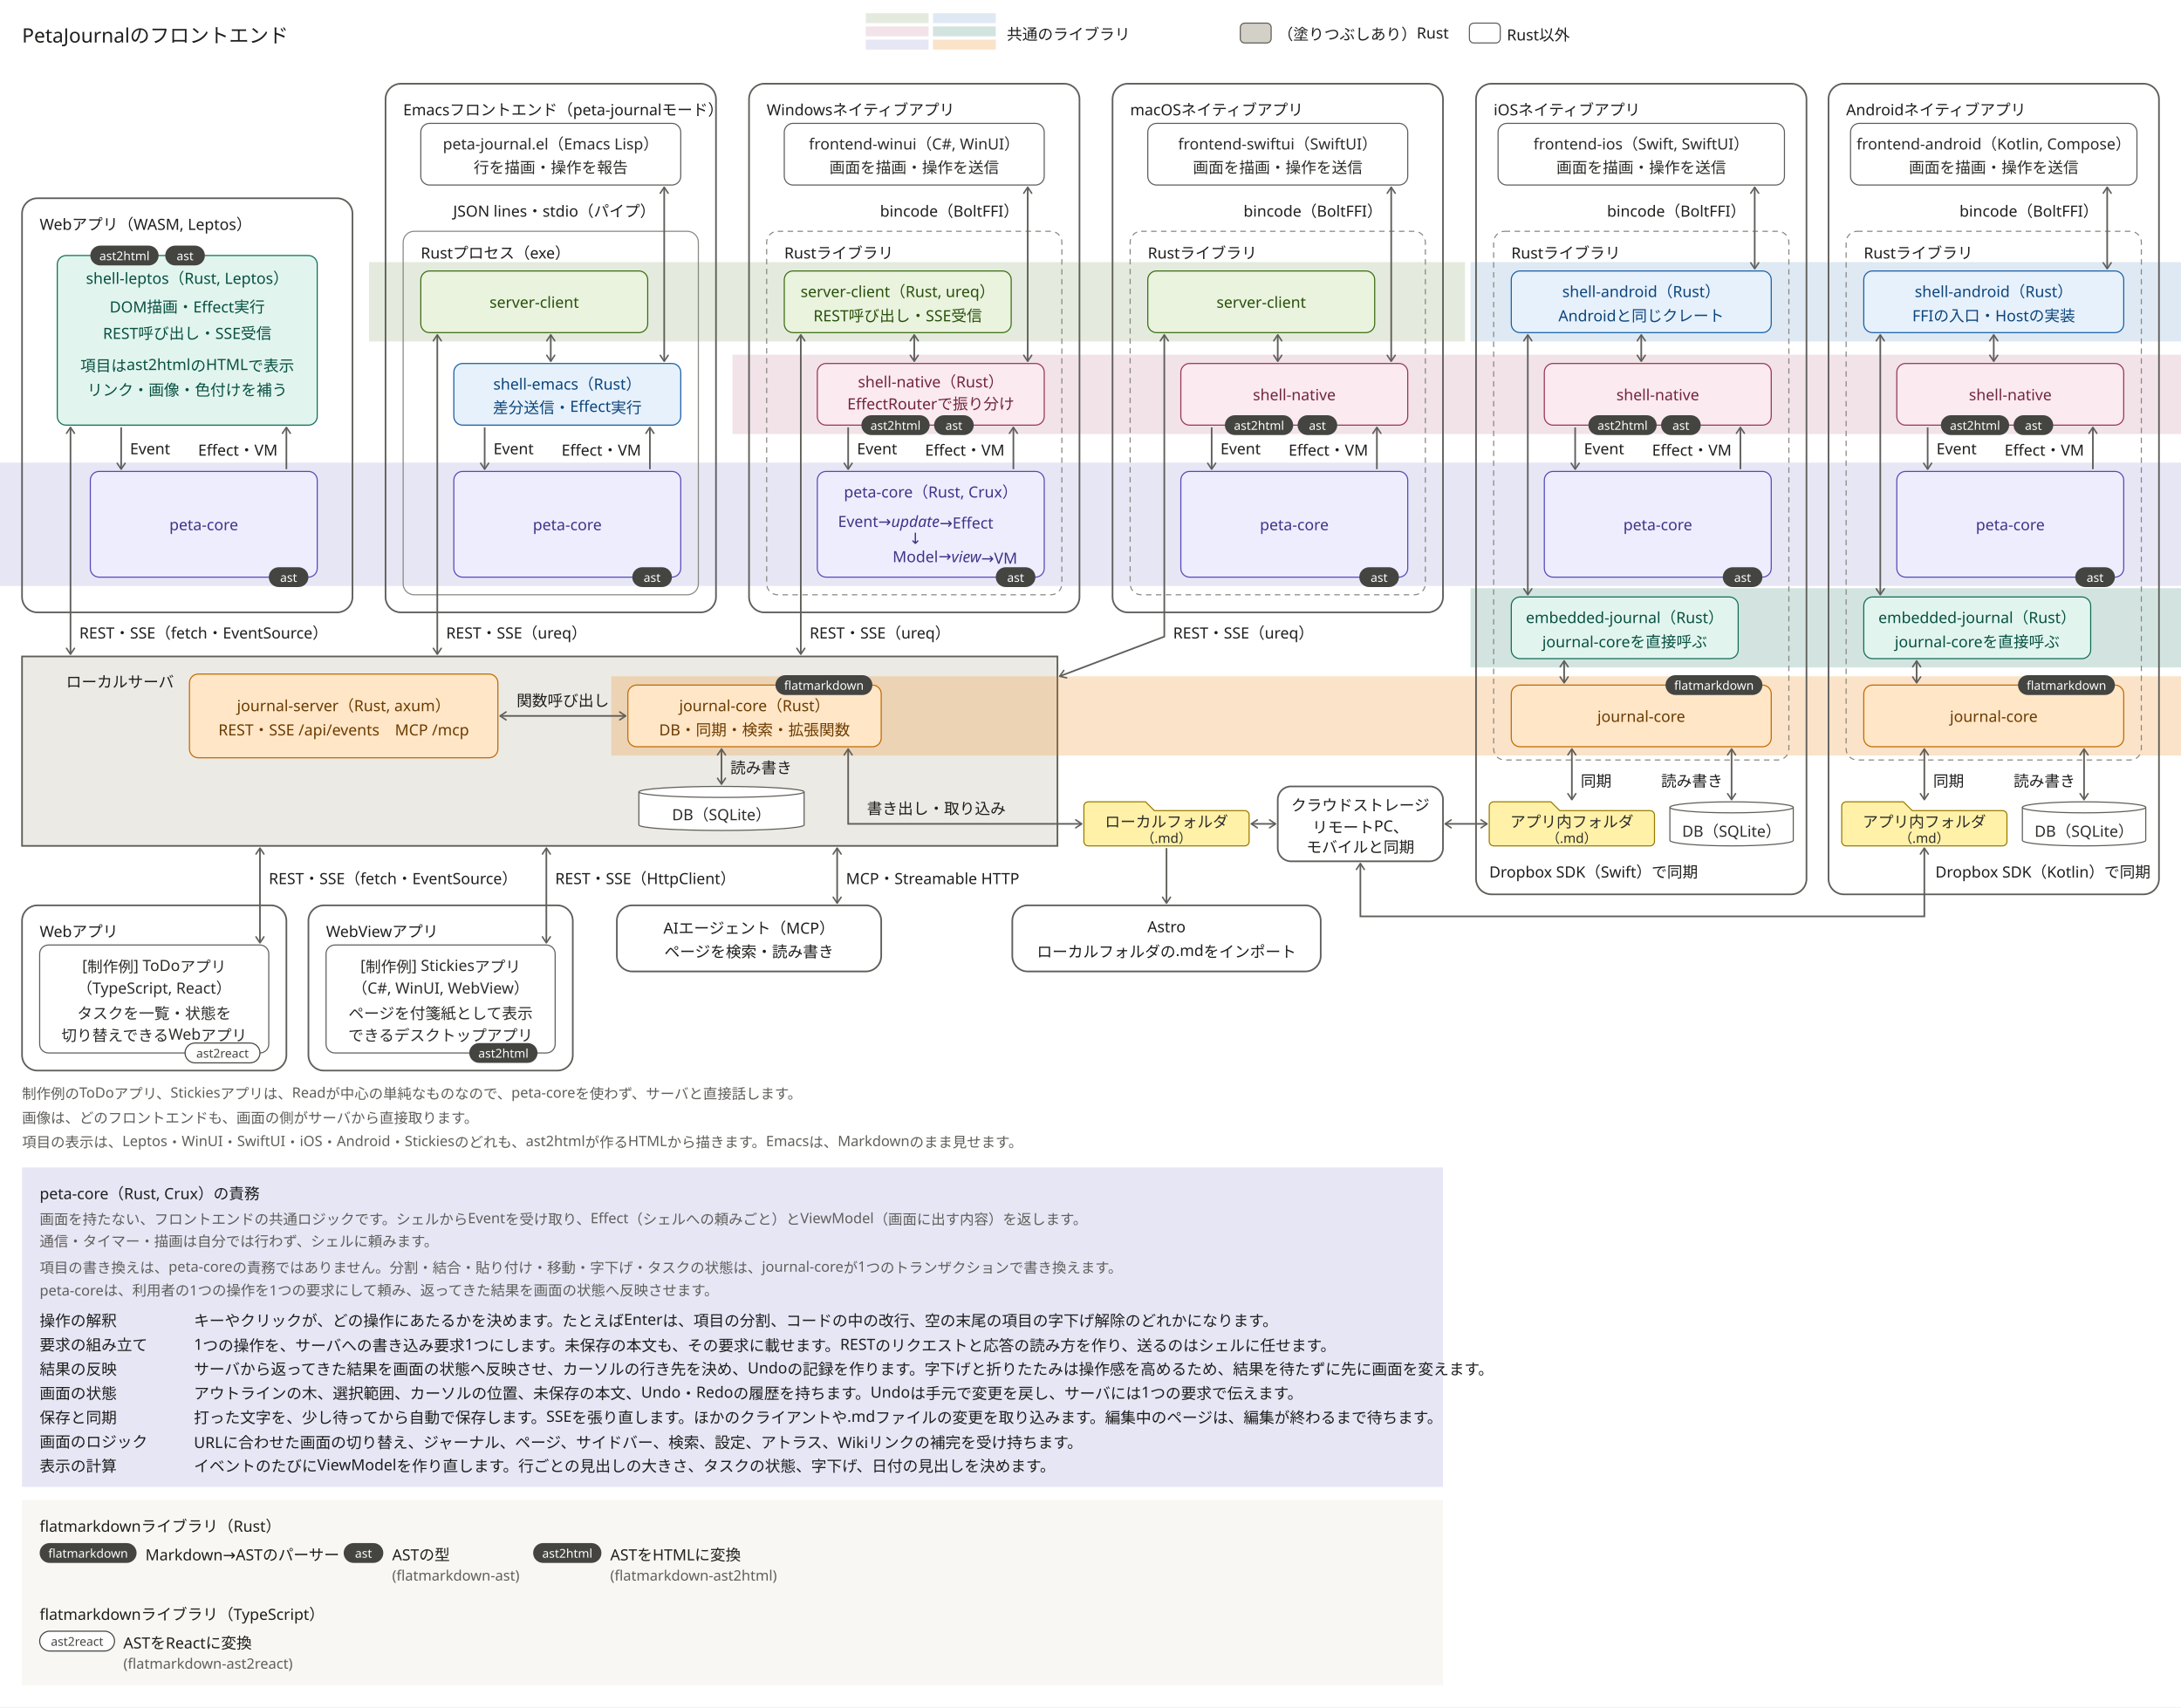
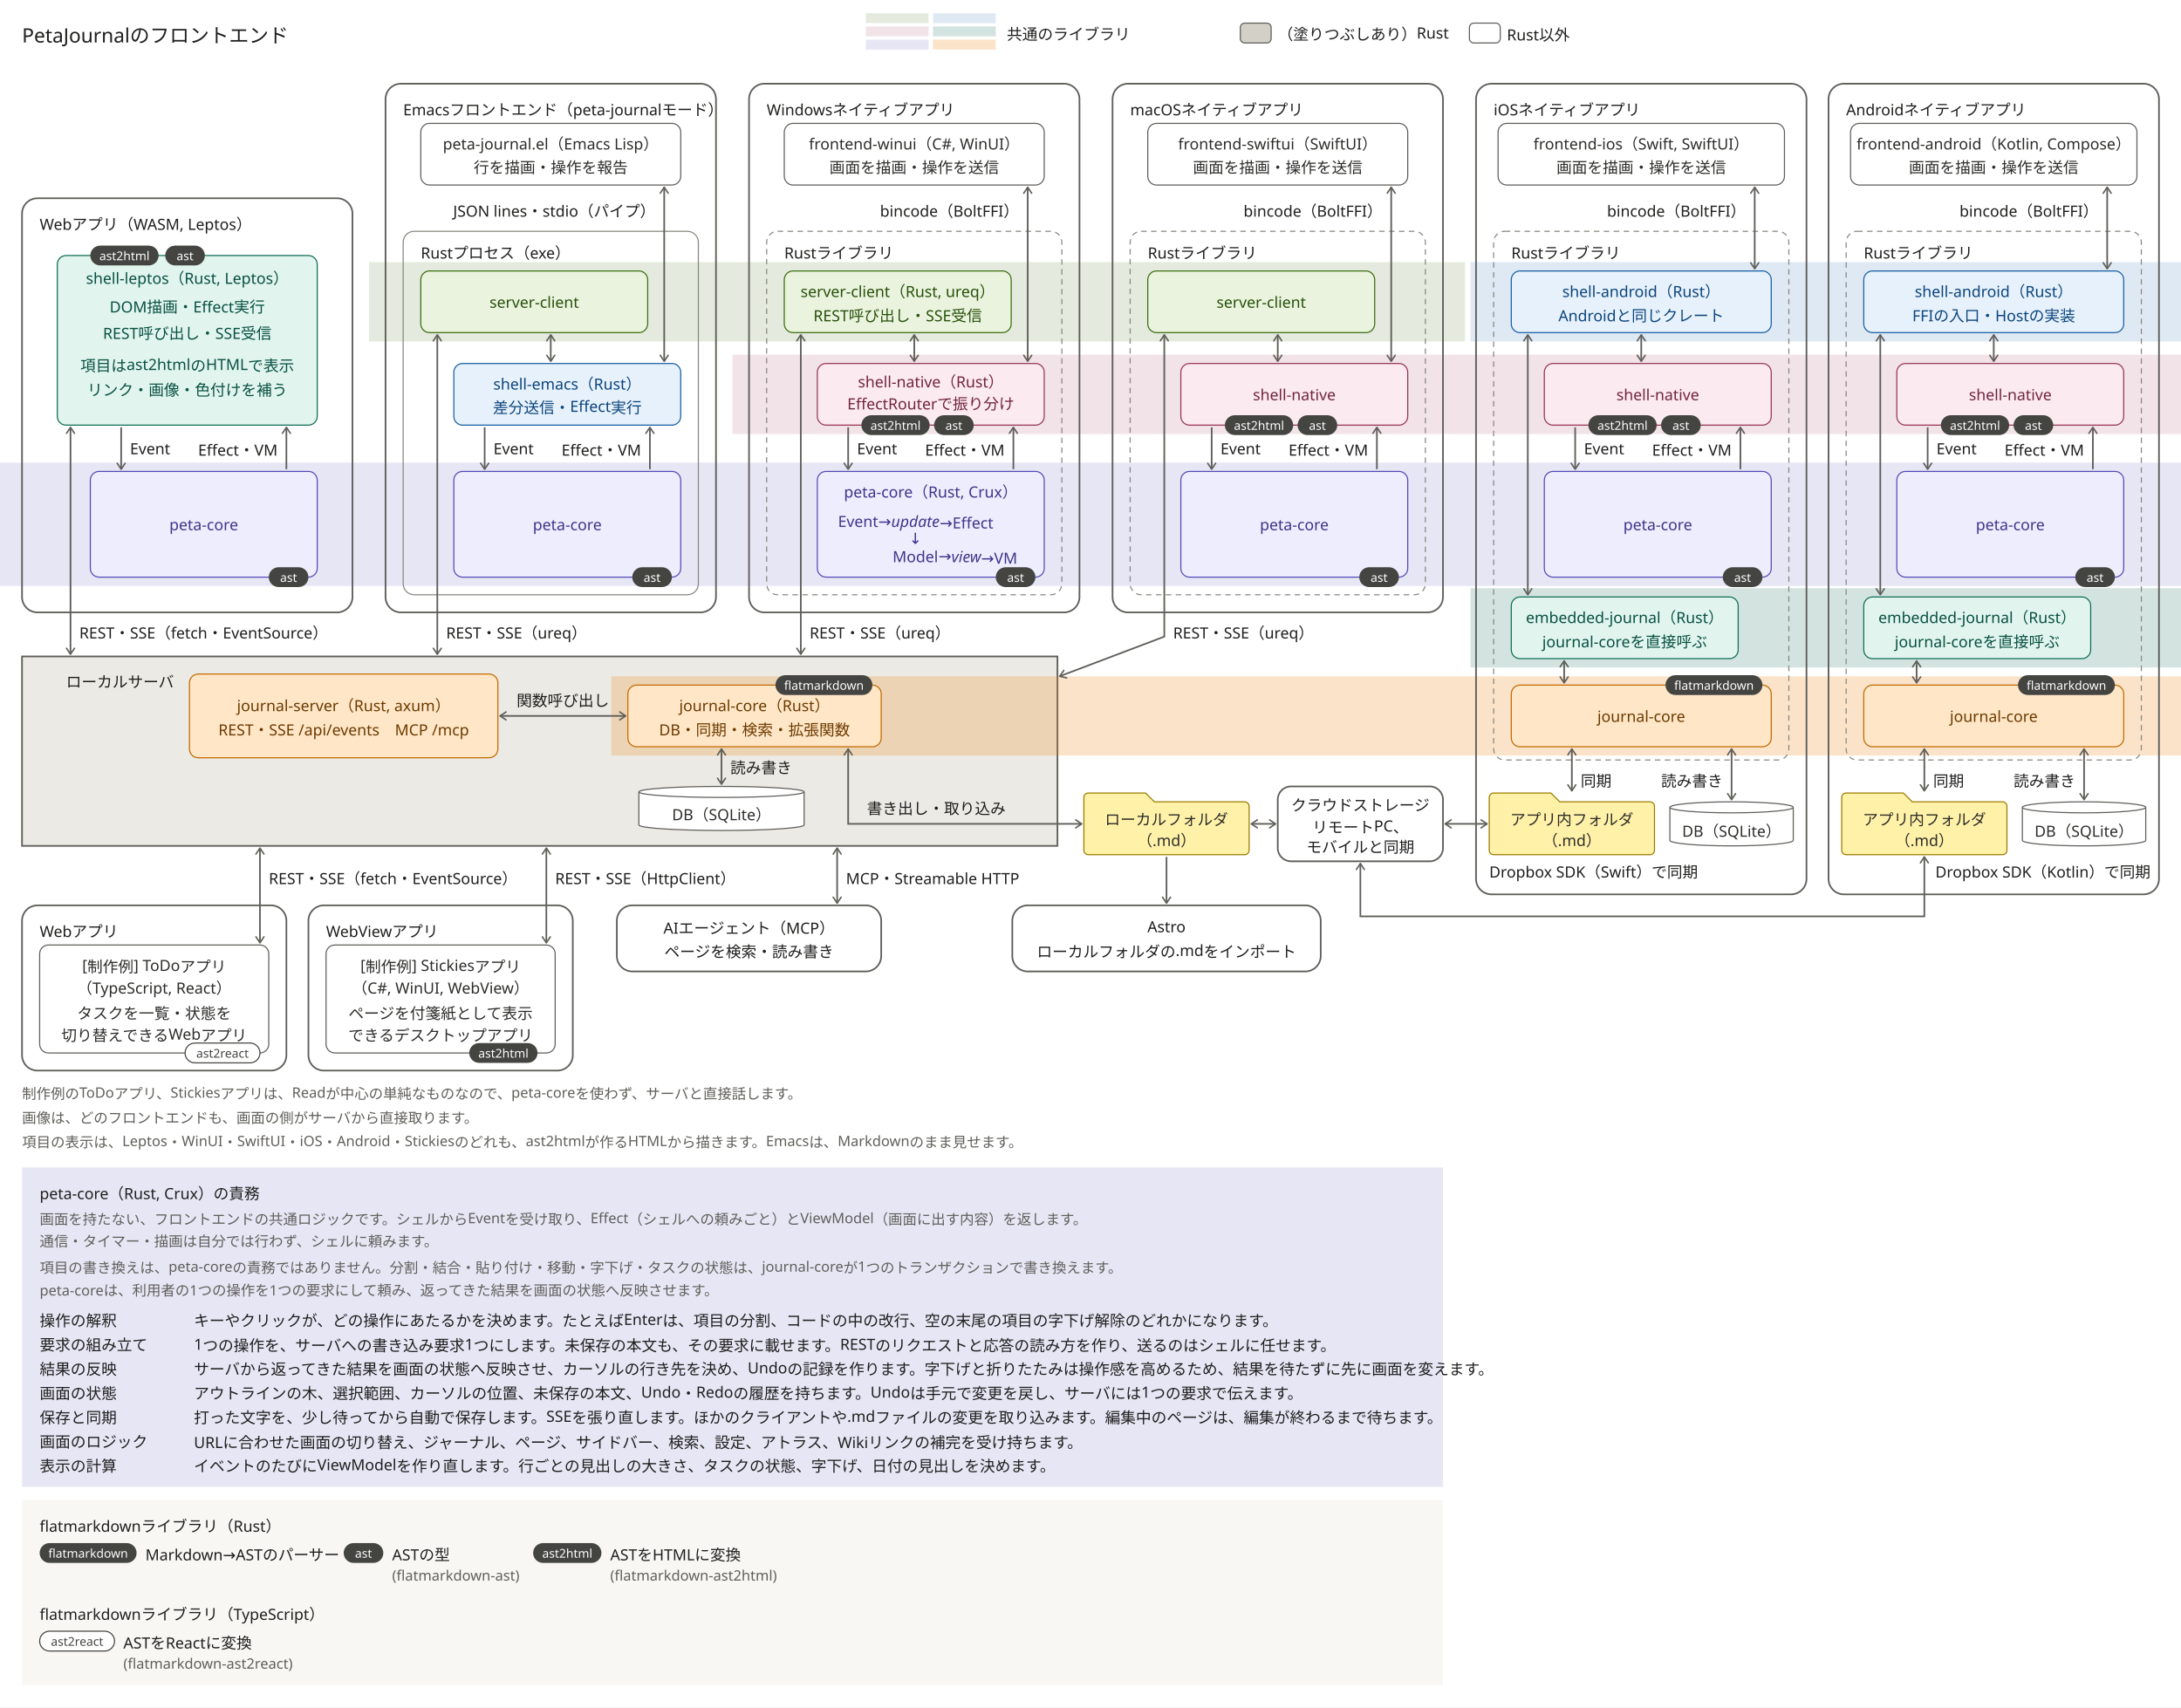
<svg xmlns="http://www.w3.org/2000/svg" width="1980" height="1550" viewBox="0 0 1980 1550" role="img">
  <defs>
    <marker id="arrow" viewBox="0 0 10 10" refX="8" refY="5" markerWidth="6" markerHeight="6" orient="auto-start-reverse">
      <path d="M2 1L8 5L2 9" fill="none" stroke="#5F5E5A" stroke-width="1.5" stroke-linecap="round" stroke-linejoin="round" />
    </marker>
    <style>
text { font-family: "Hiragino Sans", "Yu Gothic UI", "Meiryo", "Noto Sans JP", sans-serif; font-size: 14px; fill: #1F1E1D; }
.th { font-weight: 500; }
.note { font-size: 13px; fill: #5F5E5A; }
.arr { stroke: #5F5E5A; stroke-width: 1.5; fill: none; }
.frame { fill: none; stroke: #5F5E5A; stroke-width: 1.5; }
.inner { fill: none; stroke: #888780; stroke-width: 1; stroke-dasharray: 5 4; }
.teal rect { fill: #E1F5EE; stroke: #0F6E56; stroke-width: 1; }
.teal text { fill: #085041; }
.purple rect { fill: #EEEDFE; stroke: #534AB7; stroke-width: 1; }
.purple text { fill: #3C3489; }
.coral rect { fill: #FFE6C7; stroke: #C26A00; stroke-width: 1; }
.coral text { fill: #6B3A00; }
.gray rect { fill: #F1EFE8; stroke: #5F5E5A; stroke-width: 1; }
.gray text { fill: #2C2C2A; }
.blue rect { fill: #E6F1FB; stroke: #185FA5; stroke-width: 1; }
.blue text { fill: #0C447C; }
.pink rect { fill: #FBEAF0; stroke: #993556; stroke-width: 1; }
.pink text { fill: #72243E; }
.green rect { fill: #EAF3DE; stroke: #3B6D11; stroke-width: 1; }
.green text { fill: #27500A; }
.teal rect { fill: #E1F5EE; stroke: #0F6E56; stroke-width: 1; }
.teal text { fill: #085041; }
.other rect { fill: #FFFFFF; }
.store path { fill: #FFFFFF; stroke: #5F5E5A; stroke-width: 1; stroke-linejoin: round; }
.store path.folder { fill: #FFF1A8; stroke: #9A7B00; }
.chip rect { fill: #444441; stroke: none; }
.chip text { fill: #FFFFFF; font-size: 11px; font-weight: 500; }
.wip rect { stroke-dasharray: 5 4; }
.badge rect { fill: #FAEEDA; stroke: #BA7517; stroke-width: 1; }
.badge text { fill: #854F0B; font-size: 12px; font-weight: 500; }
</style>
  </defs>
  <rect x="0" y="0" width="1980" height="1550" fill="#FFFFFF" />
  <rect x="0" y="420" width="1980" height="112" fill="#534AB7" fill-opacity="0.14" />
  <rect x="335" y="238" width="995" height="72" fill="#3B6D11" fill-opacity="0.14" />
  <rect x="665" y="322" width="1315" height="72" fill="#993556" fill-opacity="0.14" />
  <rect x="1335" y="238" width="645" height="72" fill="#185FA5" fill-opacity="0.14" />
  <rect x="1335" y="534" width="645" height="72" fill="#0F6E56" fill-opacity="0.18" />
  <rect class="frame" x="20" y="596" width="940" height="172" style="fill:#ECEAE4" />
  <rect x="555" y="614" width="1425" height="72" fill="#E8830C" fill-opacity="0.22" />
  <text class="th" x="20" y="30" dominant-baseline="central" style="font-size:18px">PetaJournalのフロントエンド</text>
  <rect x="786" y="12" width="57" height="9" fill="#3B6D11" fill-opacity="0.14" />
  <rect x="786" y="24" width="57" height="9" fill="#993556" fill-opacity="0.14" />
  <rect x="786" y="36" width="57" height="9" fill="#534AB7" fill-opacity="0.14" />
  <rect x="847" y="12" width="57" height="9" fill="#185FA5" fill-opacity="0.14" />
  <rect x="847" y="24" width="57" height="9" fill="#0F6E56" fill-opacity="0.18" />
  <rect x="847" y="36" width="57" height="9" fill="#E8830C" fill-opacity="0.22" />
  <text x="914" y="30" dominant-baseline="central">共通のライブラリ</text>
  <g class="gray">
    <rect x="1126" y="21" width="28" height="18" rx="4" style="fill:#D3D1C7" />
    <text x="1160" y="30" dominant-baseline="central" style="fill:#1F1E1D">（塗りつぶしあり）Rust</text>
  </g>
  <g class="gray other">
    <rect x="1334" y="21" width="28" height="18" rx="4" />
    <text x="1368" y="30" dominant-baseline="central" style="fill:#1F1E1D">Rust以外</text>
  </g>
  <g transform="translate(0,56)">
    <rect class="frame" x="20" y="124" width="300" height="376" rx="14" />
    <text class="th" x="36" y="146" dominant-baseline="central">Webアプリ（WASM, Leptos）</text>
    <rect class="frame" x="350" y="20" width="300" height="480" rx="14" />
    <text class="th" x="366" y="42" dominant-baseline="central">Emacsフロントエンド（peta-journalモード）</text>
    <rect class="inner" x="366" y="154" width="268" height="330" rx="10" style="stroke-dasharray:none" />
    <text x="382" y="172" dominant-baseline="central">Rustプロセス（exe）</text>
    <rect class="frame" x="680" y="20" width="300" height="480" rx="14" />
    <text class="th" x="696" y="42" dominant-baseline="central">Windowsネイティブアプリ</text>
    <rect class="inner" x="696" y="154" width="268" height="330" rx="10" />
    <text x="712" y="172" dominant-baseline="central">Rustライブラリ</text>
    <g class="teal">
      <rect x="52" y="176" width="236" height="154" rx="8" />
      <text class="th" x="170" y="195" text-anchor="middle" dominant-baseline="central">shell-leptos（Rust, Leptos）</text>
      <text x="170" y="221" text-anchor="middle" dominant-baseline="central">DOM描画・Effect実行</text>
      <text x="170" y="245" text-anchor="middle" dominant-baseline="central">REST呼び出し・SSE受信</text>
      <text x="170" y="275" text-anchor="middle" dominant-baseline="central">項目はast2htmlのHTMLで表示</text>
      <text x="170" y="297" text-anchor="middle" dominant-baseline="central">リンク・画像・色付けを補う</text>
    </g>
    <g class="purple">
      <rect x="82" y="372" width="206" height="96" rx="8" />
      <text class="th" x="185" y="420" text-anchor="middle" dominant-baseline="central">peta-core</text>
    </g>
    <g class="gray other">
      <rect x="382" y="56" width="236" height="56" rx="8" />
      <text class="th" x="500" y="73" text-anchor="middle" dominant-baseline="central">peta-journal.el（Emacs Lisp）</text>
      <text x="500" y="95" text-anchor="middle" dominant-baseline="central">行を描画・操作を報告</text>
    </g>
    <g class="green">
      <rect x="382" y="190" width="206" height="56" rx="8" />
      <text class="th" x="485" y="218" text-anchor="middle" dominant-baseline="central">server-client</text>
    </g>
    <g class="blue">
      <rect x="412" y="274" width="206" height="56" rx="8" />
      <text class="th" x="515" y="291" text-anchor="middle" dominant-baseline="central">shell-emacs（Rust）</text>
      <text x="515" y="313" text-anchor="middle" dominant-baseline="central">差分送信・Effect実行</text>
    </g>
    <g class="purple">
      <rect x="412" y="372" width="206" height="96" rx="8" />
      <text class="th" x="515" y="420" text-anchor="middle" dominant-baseline="central">peta-core</text>
    </g>
    <g class="gray other">
      <rect x="712" y="56" width="236" height="56" rx="8" />
      <text class="th" x="830" y="73" text-anchor="middle" dominant-baseline="central">frontend-winui（C#, WinUI）</text>
      <text x="830" y="95" text-anchor="middle" dominant-baseline="central">画面を描画・操作を送信</text>
    </g>
    <g class="green">
      <rect x="712" y="190" width="206" height="56" rx="8" />
      <text class="th" x="815" y="207" text-anchor="middle" dominant-baseline="central">server-client（Rust, ureq）</text>
      <text x="815" y="229" text-anchor="middle" dominant-baseline="central">REST呼び出し・SSE受信</text>
    </g>
    <g class="pink">
      <rect x="742" y="274" width="206" height="56" rx="8" />
      <text class="th" x="845" y="289" text-anchor="middle" dominant-baseline="central">shell-native（Rust）</text>
      <text x="845" y="309" text-anchor="middle" dominant-baseline="central">EffectRouterで振り分け</text>
    </g>
    <g class="purple">
      <rect x="742" y="372" width="206" height="96" rx="8" />
      <text class="th" x="845" y="389" text-anchor="middle" dominant-baseline="central">peta-core（Rust, Crux）</text>
      <text x="809" y="417" text-anchor="end" dominant-baseline="central">Event→</text>
      <text x="831" y="417" text-anchor="middle" dominant-baseline="central" font-style="italic">update</text>
      <text x="853" y="417" dominant-baseline="central">→Effect</text>
      <text x="831" y="433" text-anchor="middle" dominant-baseline="central">↓</text>
      <text x="831" y="449" text-anchor="middle" dominant-baseline="central">Model</text>
      <text x="852" y="449" dominant-baseline="central">→<tspan font-style="italic">view</tspan>→VM</text>
    </g>
    <line class="arr" x1="110" y1="332" x2="110" y2="370" marker-end="url(#arrow)" />
    <text x="118" y="351" dominant-baseline="central">Event</text>
    <line class="arr" x1="260" y1="370" x2="260" y2="332" marker-end="url(#arrow)" />
    <text x="252" y="351" text-anchor="end" dominant-baseline="central">Effect・VM</text>
    <line class="arr" x1="500" y1="248" x2="500" y2="272" marker-start="url(#arrow)" marker-end="url(#arrow)" />
    <line class="arr" x1="440" y1="332" x2="440" y2="370" marker-end="url(#arrow)" />
    <text x="448" y="351" dominant-baseline="central">Event</text>
    <line class="arr" x1="590" y1="370" x2="590" y2="332" marker-end="url(#arrow)" />
    <text x="582" y="351" text-anchor="end" dominant-baseline="central">Effect・VM</text>
    <line class="arr" x1="830" y1="248" x2="830" y2="272" marker-start="url(#arrow)" marker-end="url(#arrow)" />
    <line class="arr" x1="770" y1="332" x2="770" y2="370" marker-end="url(#arrow)" />
    <text x="778" y="351" dominant-baseline="central">Event</text>
    <line class="arr" x1="920" y1="370" x2="920" y2="332" marker-end="url(#arrow)" />
    <text x="912" y="351" text-anchor="end" dominant-baseline="central">Effect・VM</text>
    <line class="arr" x1="603" y1="114" x2="603" y2="272" marker-start="url(#arrow)" marker-end="url(#arrow)" />
    <text x="595" y="134" text-anchor="end" dominant-baseline="central">JSON lines・stdio（パイプ）</text>
    <line class="arr" x1="933" y1="114" x2="933" y2="272" marker-start="url(#arrow)" marker-end="url(#arrow)" />
    <text x="925" y="134" text-anchor="end" dominant-baseline="central">bincode（BoltFFI）</text>
    <line class="arr" x1="64" y1="332" x2="64" y2="538" marker-start="url(#arrow)" marker-end="url(#arrow)" />
    <text x="72" y="517" dominant-baseline="central">REST・SSE（fetch・EventSource）</text>
    <line class="arr" x1="397" y1="248" x2="397" y2="538" marker-start="url(#arrow)" marker-end="url(#arrow)" />
    <text x="405" y="517" dominant-baseline="central">REST・SSE（ureq）</text>
    <line class="arr" x1="727" y1="248" x2="727" y2="538" marker-start="url(#arrow)" marker-end="url(#arrow)" />
    <text x="735" y="517" dominant-baseline="central">REST・SSE（ureq）</text>
    <rect class="frame" x="1010" y="20" width="300" height="480" rx="14" />
    <text class="th" x="1026" y="42" dominant-baseline="central">macOSネイティブアプリ</text>
    <rect class="inner" x="1026" y="154" width="268" height="330" rx="10" />
    <text x="1042" y="172" dominant-baseline="central">Rustライブラリ</text>
    <g class="gray other">
      <rect x="1042" y="56" width="236" height="56" rx="8" />
      <text class="th" x="1160" y="73" text-anchor="middle" dominant-baseline="central">frontend-swiftui（SwiftUI）</text>
      <text x="1160" y="95" text-anchor="middle" dominant-baseline="central">画面を描画・操作を送信</text>
    </g>
    <g class="green">
      <rect x="1042" y="190" width="206" height="56" rx="8" />
      <text class="th" x="1145" y="218" text-anchor="middle" dominant-baseline="central">server-client</text>
    </g>
    <g class="pink">
      <rect x="1072" y="274" width="206" height="56" rx="8" />
      <text class="th" x="1175" y="302" text-anchor="middle" dominant-baseline="central">shell-native</text>
    </g>
    <g class="purple">
      <rect x="1072" y="372" width="206" height="96" rx="8" />
      <text class="th" x="1175" y="420" text-anchor="middle" dominant-baseline="central">peta-core</text>
    </g>
    <line class="arr" x1="1160" y1="248" x2="1160" y2="272" marker-start="url(#arrow)" marker-end="url(#arrow)" />
    <line class="arr" x1="1100" y1="332" x2="1100" y2="370" marker-end="url(#arrow)" />
    <text x="1108" y="351" dominant-baseline="central">Event</text>
    <line class="arr" x1="1250" y1="370" x2="1250" y2="332" marker-end="url(#arrow)" />
    <text x="1242" y="351" text-anchor="end" dominant-baseline="central">Effect・VM</text>
    <line class="arr" x1="1263" y1="114" x2="1263" y2="272" marker-start="url(#arrow)" marker-end="url(#arrow)" />
    <text x="1255" y="134" text-anchor="end" dominant-baseline="central">bincode（BoltFFI）</text>
    <path class="arr" d="M1057 248V522L962 558" marker-start="url(#arrow)" marker-end="url(#arrow)" />
    <text x="1065" y="517" dominant-baseline="central">REST・SSE（ureq）</text>
    <g class="chip">
      <rect x="1234" y="459" width="36" height="18" rx="9" />
      <text x="1252" y="468" text-anchor="middle" dominant-baseline="central">ast</text>
      <rect x="1112" y="321" width="62" height="18" rx="9" />
      <text x="1143" y="330" text-anchor="middle" dominant-baseline="central">ast2html</text>
      <rect x="1178" y="321" width="36" height="18" rx="9" />
      <text x="1196" y="330" text-anchor="middle" dominant-baseline="central">ast</text>
    </g>
    <rect class="frame" x="1340" y="20" width="300" height="736" rx="14" />
    <text class="th" x="1356" y="42" dominant-baseline="central">iOSネイティブアプリ</text>
    <rect class="inner" x="1356" y="154" width="268" height="480" rx="10" />
    <text x="1372" y="172" dominant-baseline="central">Rustライブラリ</text>
    <g class="gray other">
      <rect x="1360" y="56" width="260" height="56" rx="8" />
      <text class="th" x="1490" y="73" text-anchor="middle" dominant-baseline="central">frontend-ios（Swift, SwiftUI）</text>
      <text x="1490" y="95" text-anchor="middle" dominant-baseline="central">画面を描画・操作を送信</text>
    </g>
    <g class="teal">
      <rect x="1372" y="486" width="206" height="56" rx="8" />
      <text class="th" x="1475" y="503" text-anchor="middle" dominant-baseline="central">embedded-journal（Rust）</text>
      <text x="1475" y="525" text-anchor="middle" dominant-baseline="central">journal-coreを直接呼ぶ</text>
    </g>
    <g class="blue">
      <rect x="1372" y="190" width="236" height="56" rx="8" />
      <text class="th" x="1490" y="207" text-anchor="middle" dominant-baseline="central">shell-android（Rust）</text>
      <text x="1490" y="229" text-anchor="middle" dominant-baseline="central">Androidと同じクレート</text>
    </g>
    <g class="pink">
      <rect x="1402" y="274" width="206" height="56" rx="8" />
      <text class="th" x="1505" y="302" text-anchor="middle" dominant-baseline="central">shell-native</text>
    </g>
    <g class="purple">
      <rect x="1402" y="372" width="206" height="96" rx="8" />
      <text class="th" x="1505" y="420" text-anchor="middle" dominant-baseline="central">peta-core</text>
    </g>
    <line class="arr" x1="1490" y1="248" x2="1490" y2="272" marker-start="url(#arrow)" marker-end="url(#arrow)" />
    <g class="coral">
      <rect x="1372" y="566" width="236" height="56" rx="8" />
      <text class="th" x="1490" y="594" text-anchor="middle" dominant-baseline="central">journal-core</text>
    </g>
    <line class="arr" x1="1387" y1="248" x2="1387" y2="484" marker-start="url(#arrow)" marker-end="url(#arrow)" />
    <line class="arr" x1="1430" y1="332" x2="1430" y2="370" marker-end="url(#arrow)" />
    <text x="1438" y="351" dominant-baseline="central">Event</text>
    <line class="arr" x1="1580" y1="370" x2="1580" y2="332" marker-end="url(#arrow)" />
    <text x="1572" y="351" text-anchor="end" dominant-baseline="central">Effect・VM</text>
    <line class="arr" x1="1593" y1="114" x2="1593" y2="188" marker-start="url(#arrow)" marker-end="url(#arrow)" />
    <text x="1585" y="134" text-anchor="end" dominant-baseline="central">bincode（BoltFFI）</text>
    <line class="arr" x1="1420" y1="544" x2="1420" y2="564" marker-start="url(#arrow)" marker-end="url(#arrow)" />
    <g class="gray store">
-       <path class="folder" d="M1356 672H1408L1416 680H1498a4 4 0 0 1 4 4V708a4 4 0 0 1 -4 4H1356a4 4 0 0 1 -4 -4V676a4 4 0 0 1 4 -4Z" />
-       <text class="th" x="1427" y="689" text-anchor="middle" dominant-baseline="central">アプリ内フォルダ</text>
-       <text class="th" x="1427" y="704" text-anchor="middle" dominant-baseline="central" style="font-size:12px">（.md）</text>
+       <path class="folder" d="M1356 664H1408L1416 672H1498a4 4 0 0 1 4 4V716a4 4 0 0 1 -4 4H1356a4 4 0 0 1 -4 -4V668a4 4 0 0 1 4 -4Z" />
+       <text class="th" x="1427" y="687" text-anchor="middle" dominant-baseline="central">アプリ内フォルダ</text>
+       <text class="th" x="1427" y="706" text-anchor="middle" dominant-baseline="central">（.md）</text>
      <path d="M1516 677a56 5 0 0 1 112 0V707a56 5 0 0 1 -112 0Z" />
      <path d="M1516 677a56 5 0 0 0 112 0" style="fill:none" />
      <text class="th" x="1572" y="697" text-anchor="middle" dominant-baseline="central">DB（SQLite）</text>
    </g>
-     <line class="arr" x1="1427" y1="624" x2="1427" y2="670" marker-start="url(#arrow)" marker-end="url(#arrow)" />
+     <line class="arr" x1="1427" y1="624" x2="1427" y2="662" marker-start="url(#arrow)" marker-end="url(#arrow)" />
    <text x="1435" y="652" dominant-baseline="central">同期</text>
    <line class="arr" x1="1572" y1="624" x2="1572" y2="670" marker-start="url(#arrow)" marker-end="url(#arrow)" />
    <text x="1564" y="652" text-anchor="end" dominant-baseline="central">読み書き</text>
    <line class="arr" x1="1312" y1="692" x2="1350" y2="692" marker-start="url(#arrow)" marker-end="url(#arrow)" />
    <text x="1352" y="734" dominant-baseline="central">Dropbox SDK（Swift）で同期</text>
    <g class="chip">
      <rect x="1564" y="459" width="36" height="18" rx="9" />
      <text x="1582" y="468" text-anchor="middle" dominant-baseline="central">ast</text>
      <rect x="1442" y="321" width="62" height="18" rx="9" />
      <text x="1473" y="330" text-anchor="middle" dominant-baseline="central">ast2html</text>
      <rect x="1508" y="321" width="36" height="18" rx="9" />
      <text x="1526" y="330" text-anchor="middle" dominant-baseline="central">ast</text>
      <rect x="1512" y="557" width="88" height="18" rx="9" />
      <text x="1556" y="566" text-anchor="middle" dominant-baseline="central">flatmarkdown</text>
    </g>
    <rect class="frame" x="1660" y="20" width="300" height="736" rx="14" />
    <text class="th" x="1676" y="42" dominant-baseline="central">Androidネイティブアプリ</text>
    <rect class="inner" x="1676" y="154" width="268" height="480" rx="10" />
    <text x="1692" y="172" dominant-baseline="central">Rustライブラリ</text>
    <g class="gray other">
      <rect x="1680" y="56" width="260" height="56" rx="8" />
      <text class="th" x="1810" y="73" text-anchor="middle" dominant-baseline="central">frontend-android（Kotlin, Compose）</text>
      <text x="1810" y="95" text-anchor="middle" dominant-baseline="central">画面を描画・操作を送信</text>
    </g>
    <g class="teal">
      <rect x="1692" y="486" width="206" height="56" rx="8" />
      <text class="th" x="1795" y="503" text-anchor="middle" dominant-baseline="central">embedded-journal（Rust）</text>
      <text x="1795" y="525" text-anchor="middle" dominant-baseline="central">journal-coreを直接呼ぶ</text>
    </g>
    <g class="blue">
      <rect x="1692" y="190" width="236" height="56" rx="8" />
      <text class="th" x="1810" y="207" text-anchor="middle" dominant-baseline="central">shell-android（Rust）</text>
      <text x="1810" y="229" text-anchor="middle" dominant-baseline="central">FFIの入口・Hostの実装</text>
    </g>
    <g class="pink">
      <rect x="1722" y="274" width="206" height="56" rx="8" />
      <text class="th" x="1825" y="302" text-anchor="middle" dominant-baseline="central">shell-native</text>
    </g>
    <g class="purple">
      <rect x="1722" y="372" width="206" height="96" rx="8" />
      <text class="th" x="1825" y="420" text-anchor="middle" dominant-baseline="central">peta-core</text>
    </g>
    <line class="arr" x1="1810" y1="248" x2="1810" y2="272" marker-start="url(#arrow)" marker-end="url(#arrow)" />
    <g class="coral">
      <rect x="1692" y="566" width="236" height="56" rx="8" />
      <text class="th" x="1810" y="594" text-anchor="middle" dominant-baseline="central">journal-core</text>
    </g>
    <line class="arr" x1="1707" y1="248" x2="1707" y2="484" marker-start="url(#arrow)" marker-end="url(#arrow)" />
    <line class="arr" x1="1750" y1="332" x2="1750" y2="370" marker-end="url(#arrow)" />
    <text x="1758" y="351" dominant-baseline="central">Event</text>
    <line class="arr" x1="1900" y1="370" x2="1900" y2="332" marker-end="url(#arrow)" />
    <text x="1892" y="351" text-anchor="end" dominant-baseline="central">Effect・VM</text>
    <line class="arr" x1="1913" y1="114" x2="1913" y2="188" marker-start="url(#arrow)" marker-end="url(#arrow)" />
    <text x="1905" y="134" text-anchor="end" dominant-baseline="central">bincode（BoltFFI）</text>
    <line class="arr" x1="1740" y1="544" x2="1740" y2="564" marker-start="url(#arrow)" marker-end="url(#arrow)" />
    <g class="gray store">
-       <path class="folder" d="M1676 672H1728L1736 680H1818a4 4 0 0 1 4 4V708a4 4 0 0 1 -4 4H1676a4 4 0 0 1 -4 -4V676a4 4 0 0 1 4 -4Z" />
-       <text class="th" x="1747" y="689" text-anchor="middle" dominant-baseline="central">アプリ内フォルダ</text>
-       <text class="th" x="1747" y="704" text-anchor="middle" dominant-baseline="central" style="font-size:12px">（.md）</text>
+       <path class="folder" d="M1676 664H1728L1736 672H1818a4 4 0 0 1 4 4V716a4 4 0 0 1 -4 4H1676a4 4 0 0 1 -4 -4V668a4 4 0 0 1 4 -4Z" />
+       <text class="th" x="1747" y="687" text-anchor="middle" dominant-baseline="central">アプリ内フォルダ</text>
+       <text class="th" x="1747" y="706" text-anchor="middle" dominant-baseline="central">（.md）</text>
      <path d="M1836 677a56 5 0 0 1 112 0V707a56 5 0 0 1 -112 0Z" />
      <path d="M1836 677a56 5 0 0 0 112 0" style="fill:none" />
      <text class="th" x="1892" y="697" text-anchor="middle" dominant-baseline="central">DB（SQLite）</text>
    </g>
-     <line class="arr" x1="1747" y1="624" x2="1747" y2="670" marker-start="url(#arrow)" marker-end="url(#arrow)" />
+     <line class="arr" x1="1747" y1="624" x2="1747" y2="662" marker-start="url(#arrow)" marker-end="url(#arrow)" />
    <text x="1755" y="652" dominant-baseline="central">同期</text>
    <line class="arr" x1="1892" y1="624" x2="1892" y2="670" marker-start="url(#arrow)" marker-end="url(#arrow)" />
    <text x="1884" y="652" text-anchor="end" dominant-baseline="central">読み書き</text>
-     <path class="arr" d="M1235 728V776H1747V714" marker-start="url(#arrow)" marker-end="url(#arrow)" />
+     <path class="arr" d="M1235 728V776H1747V722" marker-start="url(#arrow)" marker-end="url(#arrow)" />
    <text x="1757" y="734" dominant-baseline="central">Dropbox SDK（Kotlin）で同期</text>
    <g class="chip">
      <rect x="1884" y="459" width="36" height="18" rx="9" />
      <text x="1902" y="468" text-anchor="middle" dominant-baseline="central">ast</text>
      <rect x="1762" y="321" width="62" height="18" rx="9" />
      <text x="1793" y="330" text-anchor="middle" dominant-baseline="central">ast2html</text>
      <rect x="1828" y="321" width="36" height="18" rx="9" />
      <text x="1846" y="330" text-anchor="middle" dominant-baseline="central">ast</text>
      <rect x="1832" y="557" width="88" height="18" rx="9" />
      <text x="1876" y="566" text-anchor="middle" dominant-baseline="central">flatmarkdown</text>
    </g>
    <text class="th" x="60" y="562" dominant-baseline="central">ローカルサーバ</text>
    <g class="coral">
      <rect x="172" y="556" width="280" height="76" rx="8" />
      <text class="th" x="312" y="583" text-anchor="middle" dominant-baseline="central">journal-server（Rust, axum）</text>
      <text x="312" y="605" text-anchor="middle" dominant-baseline="central">REST・SSE /api/events　MCP /mcp</text>
      <rect x="570" y="566" width="230" height="56" rx="8" />
      <text class="th" x="685" y="583" text-anchor="middle" dominant-baseline="central">journal-core（Rust）</text>
      <text x="685" y="605" text-anchor="middle" dominant-baseline="central">DB・同期・検索・拡張関数</text>
    </g>
    <line class="arr" x1="454" y1="594" x2="568" y2="594" marker-start="url(#arrow)" marker-end="url(#arrow)" />
    <text x="511" y="579" text-anchor="middle" dominant-baseline="central">関数呼び出し</text>
    <g class="gray store">
-       <path class="folder" d="M988 672H1040L1048 680H1130a4 4 0 0 1 4 4V708a4 4 0 0 1 -4 4H988a4 4 0 0 1 -4 -4V676a4 4 0 0 1 4 -4Z" />
-       <text class="th" x="1059" y="689" text-anchor="middle" dominant-baseline="central">ローカルフォルダ</text>
-       <text class="th" x="1059" y="704" text-anchor="middle" dominant-baseline="central" style="font-size:12px">（.md）</text>
+       <path class="folder" d="M988 664H1040L1048 672H1130a4 4 0 0 1 4 4V716a4 4 0 0 1 -4 4H988a4 4 0 0 1 -4 -4V668a4 4 0 0 1 4 -4Z" />
+       <text class="th" x="1059" y="687" text-anchor="middle" dominant-baseline="central">ローカルフォルダ</text>
+       <text class="th" x="1059" y="706" text-anchor="middle" dominant-baseline="central">（.md）</text>
      <path d="M580 663a75 5 0 0 1 150 0V693a75 5 0 0 1 -150 0Z" />
      <path d="M580 663a75 5 0 0 0 150 0" style="fill:none" />
      <text class="th" x="655" y="682" text-anchor="middle" dominant-baseline="central">DB（SQLite）</text>
    </g>
    <path class="arr" d="M770 624V692H982" marker-start="url(#arrow)" marker-end="url(#arrow)" />
    <text x="850" y="677" text-anchor="middle" dominant-baseline="central">書き出し・取り込み</text>
    <line class="arr" x1="655" y1="624" x2="655" y2="656" marker-start="url(#arrow)" marker-end="url(#arrow)" />
    <text x="663" y="640" dominant-baseline="central">読み書き</text>
    <rect class="frame" x="1160" y="658" width="150" height="68" rx="12" />
    <text class="th" x="1235" y="674" text-anchor="middle" dominant-baseline="central">クラウドストレージ</text>
    <text x="1235" y="694" text-anchor="middle" dominant-baseline="central">リモートPC、</text>
    <text x="1235" y="712" text-anchor="middle" dominant-baseline="central">モバイルと同期</text>
    <line class="arr" x1="1136" y1="692" x2="1158" y2="692" marker-start="url(#arrow)" marker-end="url(#arrow)" />
    <g class="chip">
      <rect x="82" y="167" width="62" height="18" rx="9" />
      <text x="113" y="176" text-anchor="middle" dominant-baseline="central">ast2html</text>
      <rect x="150" y="167" width="36" height="18" rx="9" />
      <text x="168" y="176" text-anchor="middle" dominant-baseline="central">ast</text>
      <rect x="244" y="459" width="36" height="18" rx="9" />
      <text x="262" y="468" text-anchor="middle" dominant-baseline="central">ast</text>
      <rect x="904" y="459" width="36" height="18" rx="9" />
      <text x="922" y="468" text-anchor="middle" dominant-baseline="central">ast</text>
      <rect x="782" y="321" width="62" height="18" rx="9" />
      <text x="813" y="330" text-anchor="middle" dominant-baseline="central">ast2html</text>
      <rect x="848" y="321" width="36" height="18" rx="9" />
      <text x="866" y="330" text-anchor="middle" dominant-baseline="central">ast</text>
      <rect x="574" y="459" width="36" height="18" rx="9" />
      <text x="592" y="468" text-anchor="middle" dominant-baseline="central">ast</text>
      <rect x="704" y="557" width="88" height="18" rx="9" />
      <text x="748" y="566" text-anchor="middle" dominant-baseline="central">flatmarkdown</text>
    </g>
    <g transform="translate(0,76)">
      <rect class="frame" x="20" y="690" width="240" height="150" rx="14" />
      <text class="th" x="36" y="712" dominant-baseline="central">Webアプリ</text>
      <g class="gray other">
        <rect x="36" y="726" width="208" height="98" rx="8" />
        <text class="th" x="140" y="744" text-anchor="middle" dominant-baseline="central">[制作例] ToDoアプリ</text>
        <text class="th" x="140" y="764" text-anchor="middle" dominant-baseline="central">（TypeScript, React）</text>
        <text x="140" y="787" text-anchor="middle" dominant-baseline="central">タスクを一覧・状態を</text>
        <text x="140" y="807" text-anchor="middle" dominant-baseline="central">切り替えできるWebアプリ</text>
      </g>
      <line class="arr" x1="236" y1="638" x2="236" y2="724" marker-start="url(#arrow)" marker-end="url(#arrow)" />
      <text x="244" y="664" dominant-baseline="central">REST・SSE（fetch・EventSource）</text>
      <rect class="frame" x="280" y="690" width="240" height="150" rx="14" />
      <text class="th" x="296" y="712" dominant-baseline="central">WebViewアプリ</text>
      <g class="gray other">
        <rect x="296" y="726" width="208" height="98" rx="8" />
        <text class="th" x="400" y="744" text-anchor="middle" dominant-baseline="central">[制作例] Stickiesアプリ</text>
        <text class="th" x="400" y="764" text-anchor="middle" dominant-baseline="central">（C#, WinUI, WebView）</text>
        <text x="400" y="787" text-anchor="middle" dominant-baseline="central">ページを付箋紙として表示</text>
        <text x="400" y="807" text-anchor="middle" dominant-baseline="central">できるデスクトップアプリ</text>
      </g>
      <line class="arr" x1="496" y1="638" x2="496" y2="724" marker-start="url(#arrow)" marker-end="url(#arrow)" />
      <text x="504" y="664" dominant-baseline="central">REST・SSE（HttpClient）</text>
      <rect class="frame" x="560" y="690" width="240" height="60" rx="14" />
      <text class="th" x="680" y="709" text-anchor="middle" dominant-baseline="central">AIエージェント（MCP）</text>
      <text x="680" y="731" text-anchor="middle" dominant-baseline="central">ページを検索・読み書き</text>
      <line class="arr" x1="760" y1="638" x2="760" y2="688" marker-start="url(#arrow)" marker-end="url(#arrow)" />
      <text x="768" y="664" dominant-baseline="central">MCP・Streamable HTTP</text>
      <rect class="frame" x="919" y="690" width="280" height="60" rx="14" />
      <text class="th" x="1059" y="709" text-anchor="middle" dominant-baseline="central">Astro</text>
      <text x="1059" y="731" text-anchor="middle" dominant-baseline="central">ローカルフォルダの.mdをインポート</text>
-       <line class="arr" x1="1059" y1="638" x2="1059" y2="688" marker-end="url(#arrow)" />
+       <line class="arr" x1="1059" y1="646" x2="1059" y2="688" marker-end="url(#arrow)" />
      <g class="chip">
        <rect x="168" y="815" width="68" height="18" rx="9" style="fill:#FFFFFF;stroke:#444441;stroke-width:1" />
        <text x="202" y="824" text-anchor="middle" dominant-baseline="central" style="fill:#444441">ast2react</text>
        <rect x="426" y="815" width="62" height="18" rx="9" />
        <text x="457" y="824" text-anchor="middle" dominant-baseline="central">ast2html</text>
      </g>
      <text class="note" x="20" y="860" dominant-baseline="central">制作例のToDoアプリ、Stickiesアプリは、Readが中心の単純なものなので、peta-coreを使わず、サーバと直接話します。</text>
      <text class="note" x="20" y="882" dominant-baseline="central">画像は、どのフロントエンドも、画面の側がサーバから直接取ります。</text>
      <text class="note" x="20" y="904" dominant-baseline="central">項目の表示は、Leptos・WinUI・SwiftUI・iOS・Android・Stickiesのどれも、ast2htmlが作るHTMLから描きます。Emacsは、Markdownのまま見せます。</text>
      <g transform="translate(0,308)">
        <rect x="20" y="620" width="1290" height="290" fill="#534AB7" fill-opacity="0.14" />
        <text class="th" x="36" y="642" dominant-baseline="central">peta-core（Rust, Crux）の責務</text>
        <text class="note" x="36" y="666" dominant-baseline="central">画面を持たない、フロントエンドの共通ロジックです。シェルからEventを受け取り、Effect（シェルへの頼みごと）とViewModel（画面に出す内容）を返します。</text>
        <text class="note" x="36" y="686" dominant-baseline="central">通信・タイマー・描画は自分では行わず、シェルに頼みます。</text>
        <text class="note" x="36" y="710" dominant-baseline="central">項目の書き換えは、peta-coreの責務ではありません。分割・結合・貼り付け・移動・字下げ・タスクの状態は、journal-coreが1つのトランザクションで書き換えます。</text>
        <text class="note" x="36" y="730" dominant-baseline="central">peta-coreは、利用者の1つの操作を1つの要求にして頼み、返ってきた結果を画面の状態へ反映させます。</text>
        <text class="th" x="36" y="758" dominant-baseline="central">操作の解釈</text>
        <text x="176" y="758" dominant-baseline="central">キーやクリックが、どの操作にあたるかを決めます。たとえばEnterは、項目の分割、コードの中の改行、空の末尾の項目の字下げ解除のどれかになります。</text>
        <text class="th" x="36" y="780" dominant-baseline="central">要求の組み立て</text>
        <text x="176" y="780" dominant-baseline="central">1つの操作を、サーバへの書き込み要求1つにします。未保存の本文も、その要求に載せます。RESTのリクエストと応答の読み方を作り、送るのはシェルに任せます。</text>
        <text class="th" x="36" y="802" dominant-baseline="central">結果の反映</text>
        <text x="176" y="802" dominant-baseline="central">サーバから返ってきた結果を画面の状態へ反映させ、カーソルの行き先を決め、Undoの記録を作ります。字下げと折りたたみは操作感を高めるため、結果を待たずに先に画面を変えます。</text>
        <text class="th" x="36" y="824" dominant-baseline="central">画面の状態</text>
        <text x="176" y="824" dominant-baseline="central">アウトラインの木、選択範囲、カーソルの位置、未保存の本文、Undo・Redoの履歴を持ちます。Undoは手元で変更を戻し、サーバには1つの要求で伝えます。</text>
        <text class="th" x="36" y="846" dominant-baseline="central">保存と同期</text>
        <text x="176" y="846" dominant-baseline="central">打った文字を、少し待ってから自動で保存します。SSEを張り直します。ほかのクライアントや.mdファイルの変更を取り込みます。編集中のページは、編集が終わるまで待ちます。</text>
        <text class="th" x="36" y="868" dominant-baseline="central">画面のロジック</text>
        <text x="176" y="868" dominant-baseline="central">URLに合わせた画面の切り替え、ジャーナル、ページ、サイドバー、検索、設定、アトラス、Wikiリンクの補完を受け持ちます。</text>
        <text class="th" x="36" y="890" dominant-baseline="central">表示の計算</text>
        <text x="176" y="890" dominant-baseline="central">イベントのたびにViewModelを作り直します。行ごとの見出しの大きさ、タスクの状態、字下げ、日付の見出しを決めます。</text>
      </g>
      <g transform="translate(0,610)">
        <rect x="20" y="620" width="1290" height="168" fill="#F8F7F3" />
        <text class="th" x="36" y="642" dominant-baseline="central">flatmarkdownライブラリ（Rust）</text>
        <g class="chip">
          <rect x="36" y="659" width="88" height="18" rx="9" />
          <text x="80" y="668" text-anchor="middle" dominant-baseline="central">flatmarkdown</text>
          <rect x="312" y="659" width="36" height="18" rx="9" />
          <text x="330" y="668" text-anchor="middle" dominant-baseline="central">ast</text>
          <rect x="484" y="659" width="62" height="18" rx="9" />
          <text x="515" y="668" text-anchor="middle" dominant-baseline="central">ast2html</text>
        </g>
        <text x="132" y="668" dominant-baseline="central">Markdown→ASTのパーサー</text>
        <text x="356" y="668" dominant-baseline="central">ASTの型</text>
        <text class="note" x="356" y="688" dominant-baseline="central">(flatmarkdown-ast)</text>
        <text x="554" y="668" dominant-baseline="central">ASTをHTMLに変換</text>
        <text class="note" x="554" y="688" dominant-baseline="central">(flatmarkdown-ast2html)</text>
        <g class="chip">
          <rect x="36" y="739" width="68" height="18" rx="9" style="fill:#FFFFFF;stroke:#444441;stroke-width:1" />
          <text x="70" y="748" text-anchor="middle" dominant-baseline="central" style="fill:#444441">ast2react</text>
        </g>
        <text class="th" x="36" y="722" dominant-baseline="central">flatmarkdownライブラリ（TypeScript）</text>
        <text x="112" y="748" dominant-baseline="central">ASTをReactに変換</text>
        <text class="note" x="112" y="768" dominant-baseline="central">(flatmarkdown-ast2react)</text>
      </g>
    </g>
  </g>
</svg>
